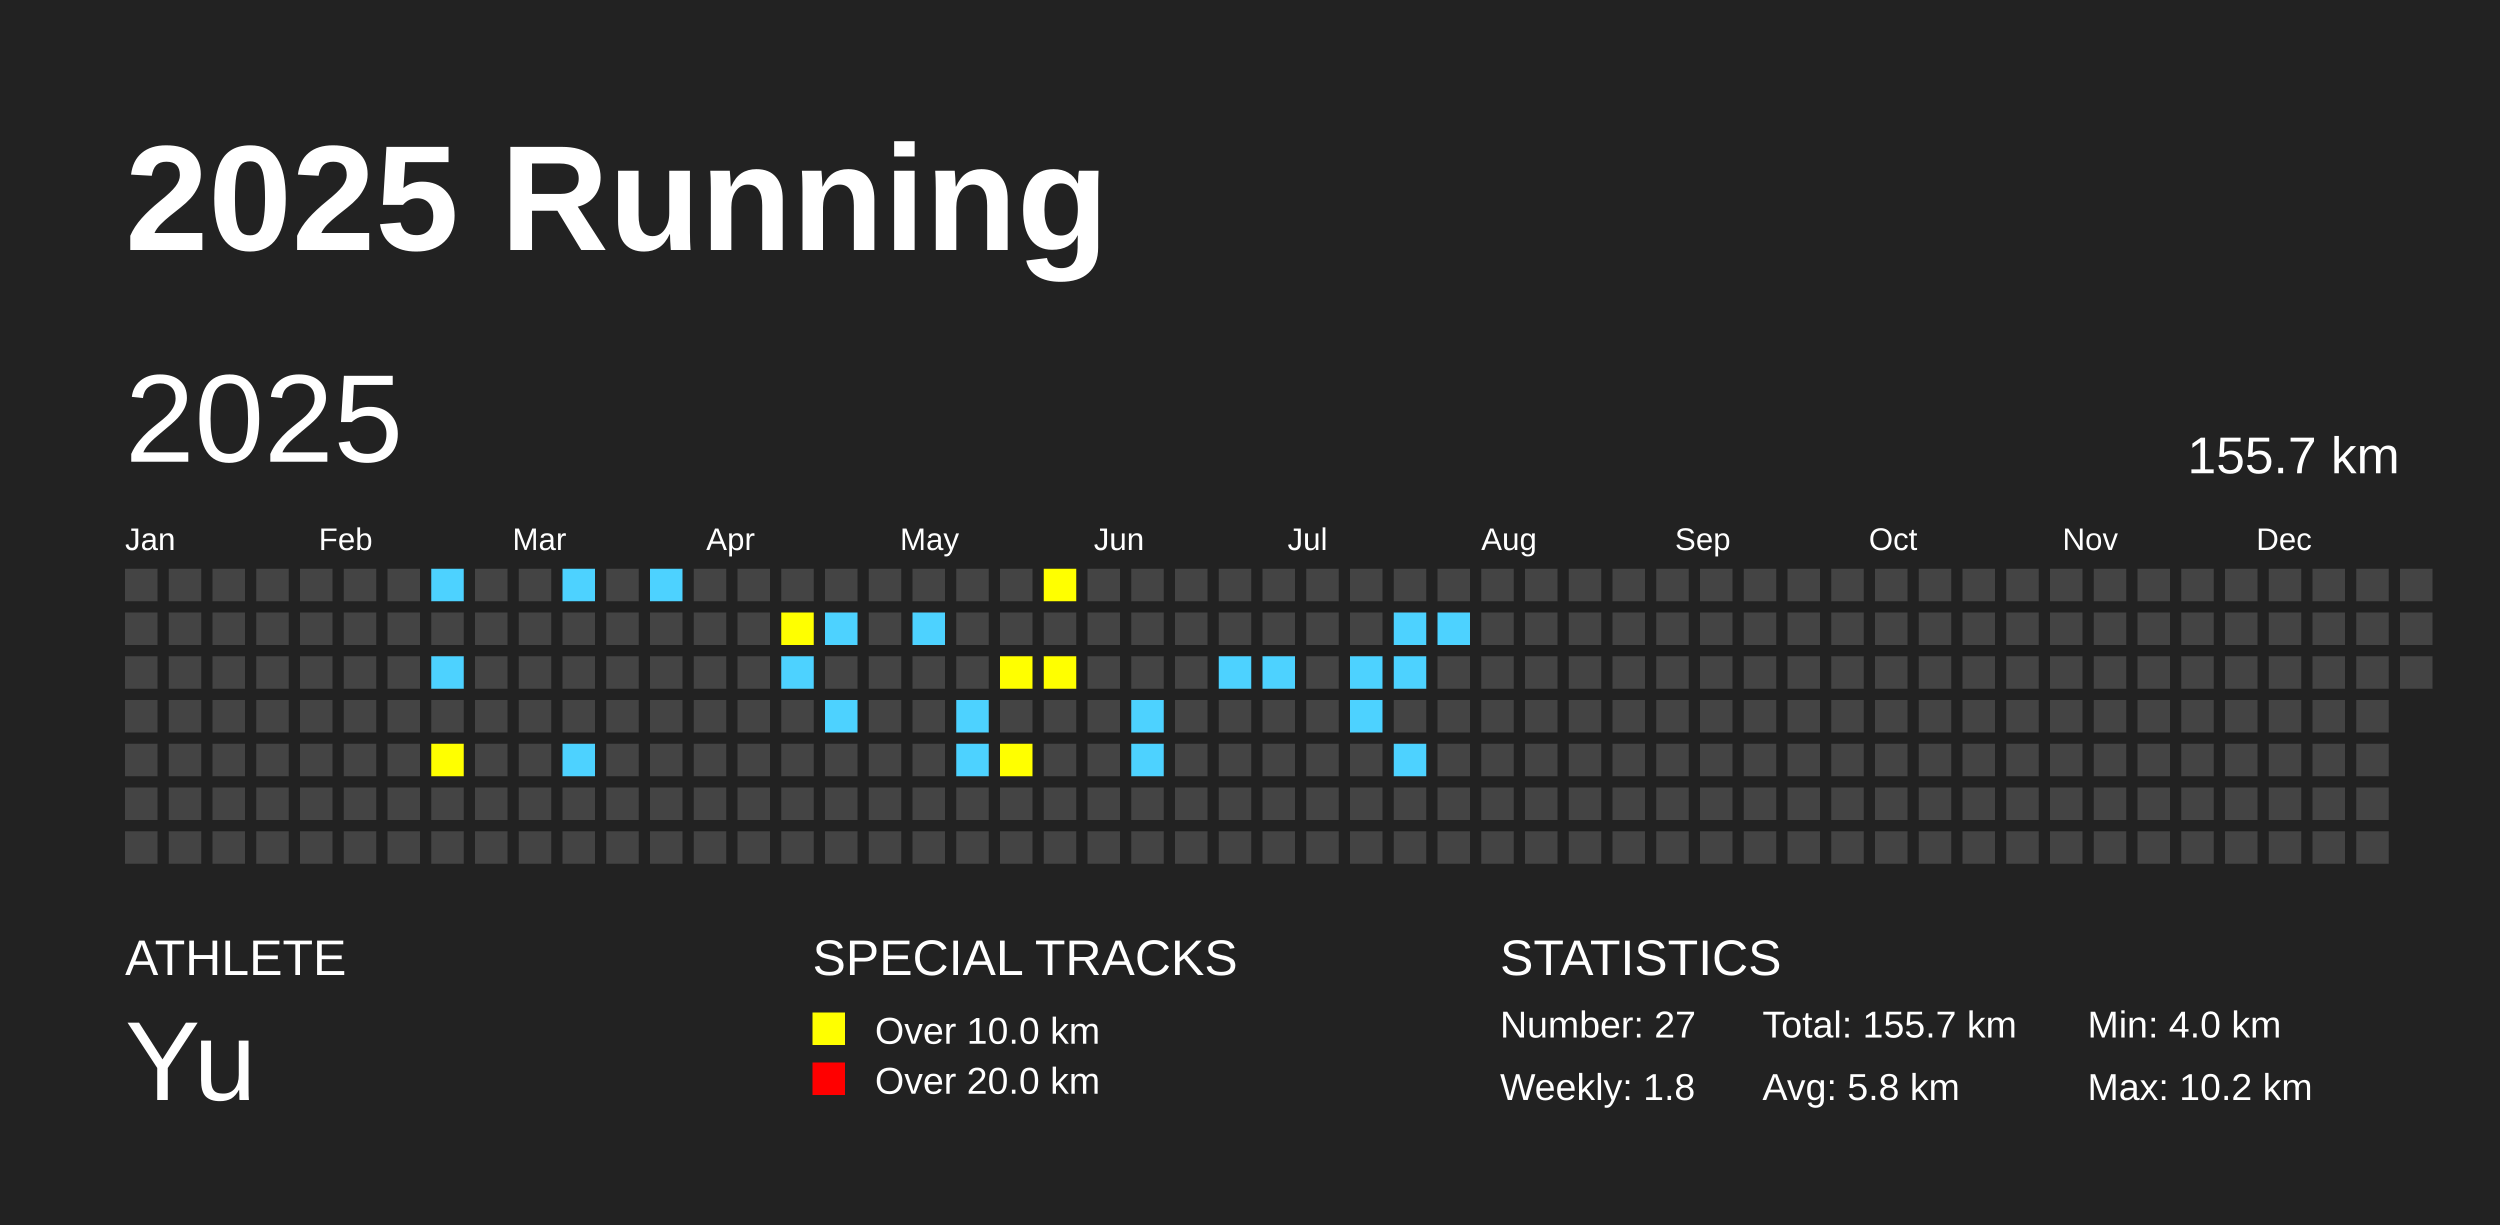
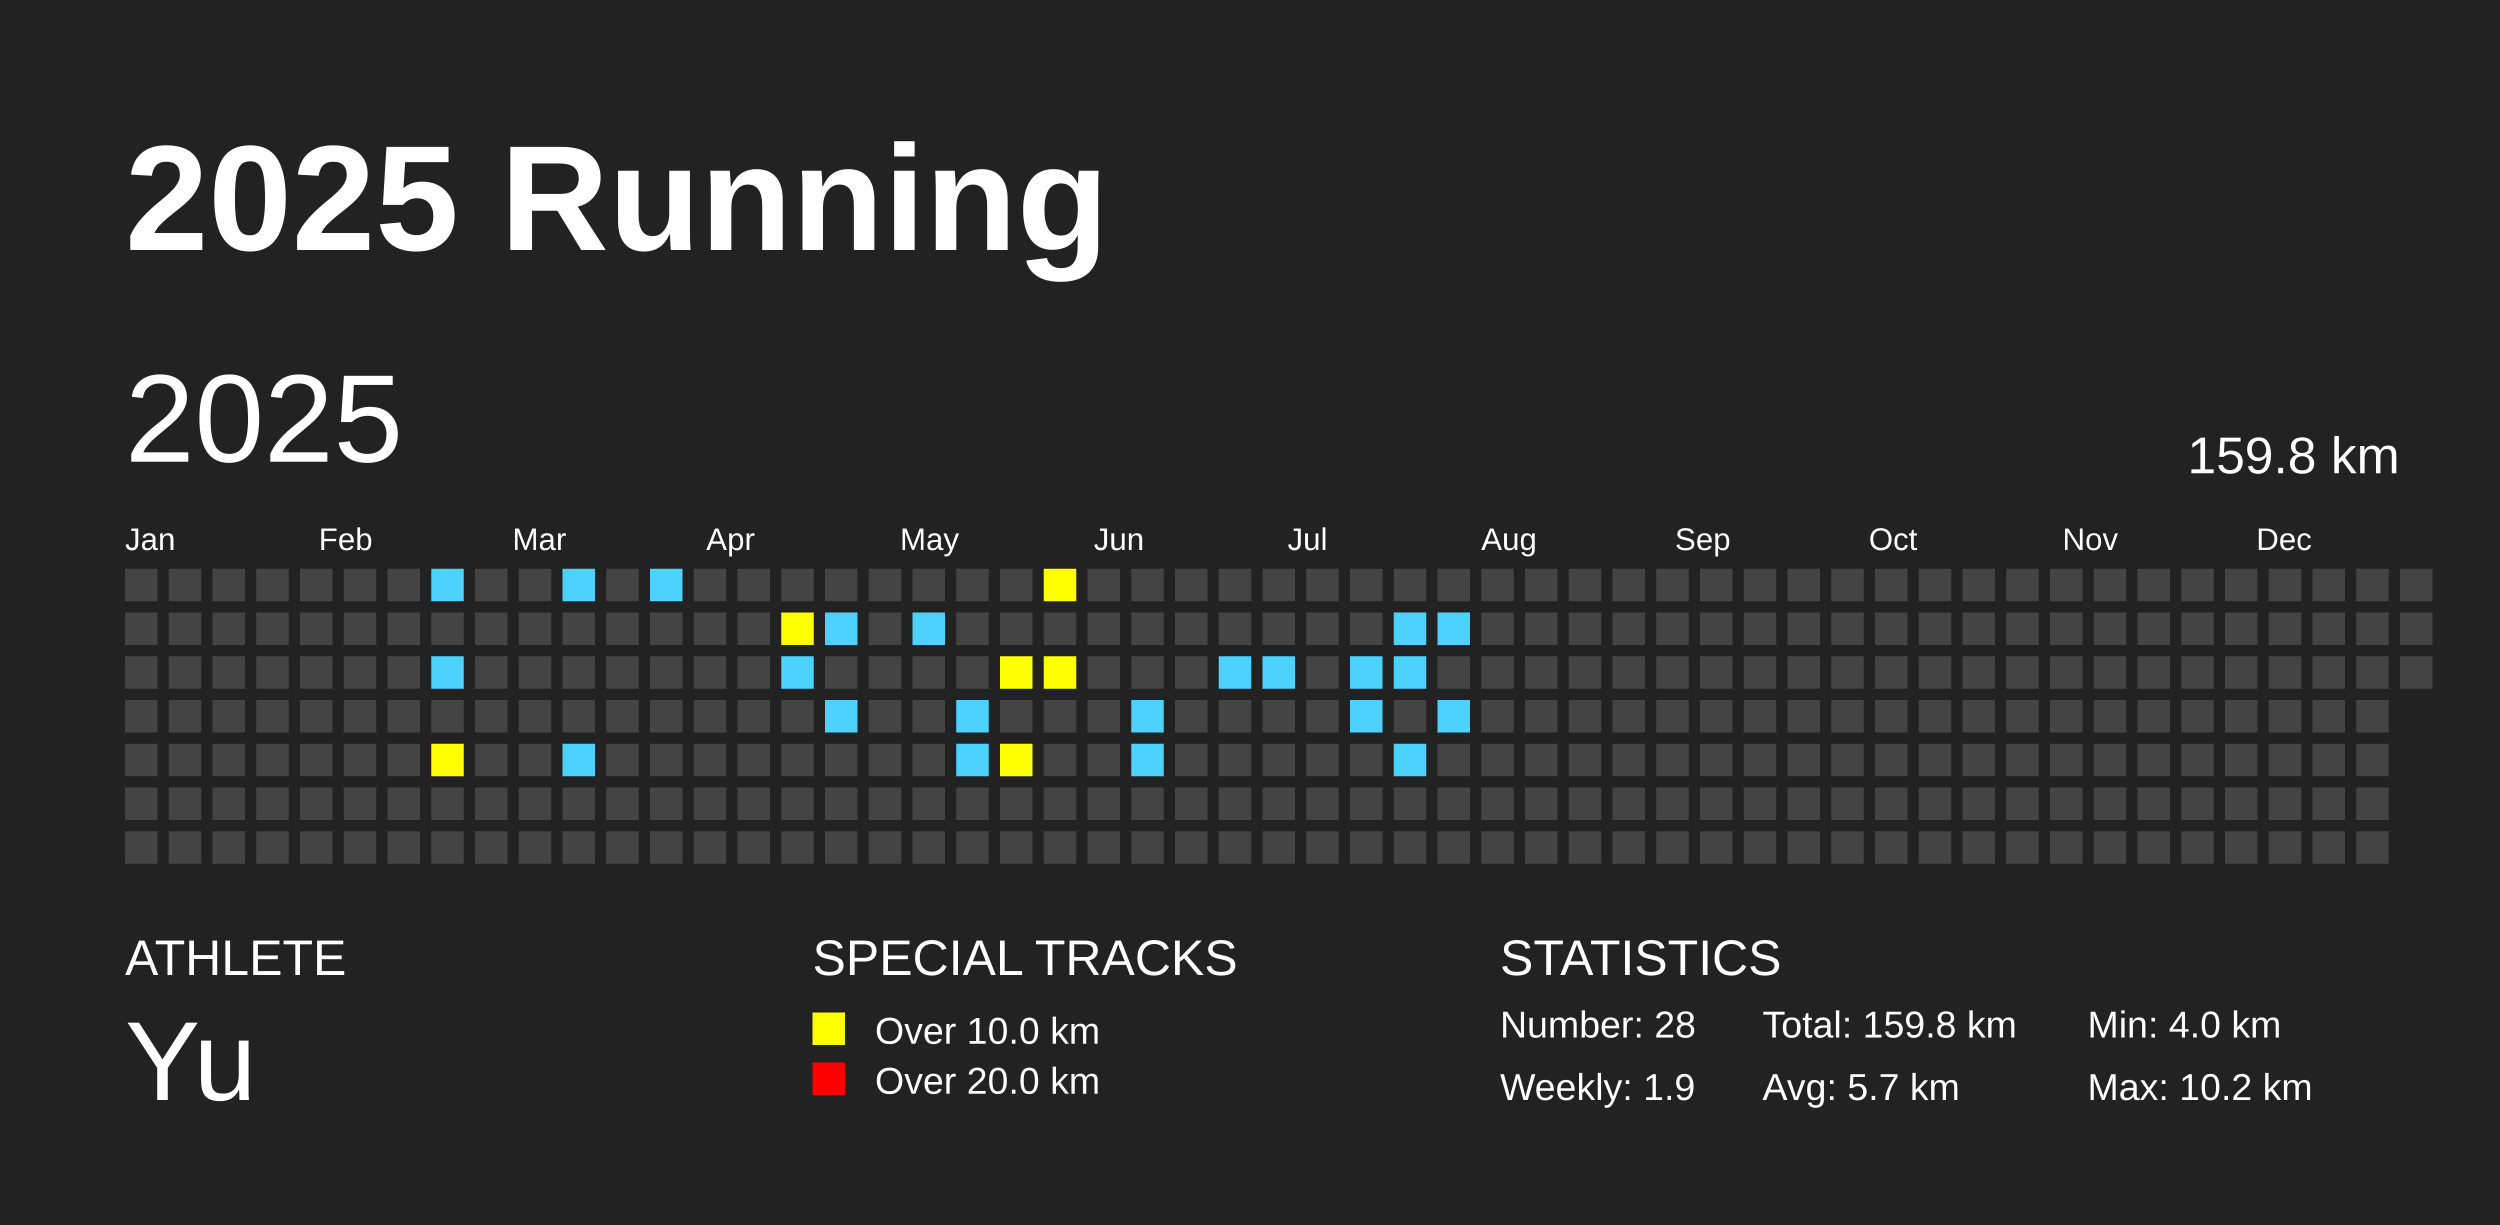
<svg xmlns="http://www.w3.org/2000/svg" baseProfile="full" height="98mm" version="1.1" viewBox="0,0,200,98" width="200mm">
  <defs />
  <rect fill="#222222" height="98" width="200" x="0" y="0" />
  <text fill="#FFFFFF" style="font-size:12px; font-family:Arial; font-weight:bold;" x="10" y="20">2025 Running</text>
  <text fill="#FFFFFF" style="font-size:4px; font-family:Arial" x="10" y="78">ATHLETE</text>
  <text fill="#FFFFFF" style="font-size:9px; font-family:Arial" x="10" y="88">Yu</text>
  <text fill="#FFFFFF" style="font-size:4px; font-family:Arial" x="65" y="78">SPECIAL TRACKS</text>
  <rect fill="yellow" height="2.6" width="2.6" x="65" y="81" />
  <text fill="#FFFFFF" style="font-size:3px; font-family:Arial" x="70" y="83.5">Over 10.0 km</text>
  <rect fill="red" height="2.6" width="2.6" x="65" y="85" />
  <text fill="#FFFFFF" style="font-size:3px; font-family:Arial" x="70" y="87.5">Over 20.0 km</text>
  <text fill="#FFFFFF" style="font-size:4px; font-family:Arial" x="120" y="78">STATISTICS</text>
-   <text fill="#FFFFFF" style="font-size:3px; font-family:Arial" x="120" y="83">Number: 27</text>
-   <text fill="#FFFFFF" style="font-size:3px; font-family:Arial" x="120" y="88">Weekly: 1.8</text>
-   <text fill="#FFFFFF" style="font-size:3px; font-family:Arial" x="141" y="83">Total: 155.7 km</text>
-   <text fill="#FFFFFF" style="font-size:3px; font-family:Arial" x="141" y="88">Avg: 5.8 km</text>
+   <text fill="#FFFFFF" style="font-size:3px; font-family:Arial" x="120" y="83">Number: 28</text>
+   <text fill="#FFFFFF" style="font-size:3px; font-family:Arial" x="120" y="88">Weekly: 1.9</text>
+   <text fill="#FFFFFF" style="font-size:3px; font-family:Arial" x="141" y="83">Total: 159.8 km</text>
+   <text fill="#FFFFFF" style="font-size:3px; font-family:Arial" x="141" y="88">Avg: 5.7 km</text>
  <text fill="#FFFFFF" style="font-size:3px; font-family:Arial" x="167" y="83">Min: 4.0 km</text>
  <text fill="#FFFFFF" style="font-size:3px; font-family:Arial" x="167" y="88">Max: 10.2 km</text>
  <text dominant-baseline="hanging" fill="#FFFFFF" style="font-size:10.0px; font-family:Arial;" x="10" y="30">2025</text>
-   <text dominant-baseline="hanging" fill="#FFFFFF" style="font-size:4.125px; font-family:Arial;" x="175" y="35">155.7 km</text>
+   <text dominant-baseline="hanging" fill="#FFFFFF" style="font-size:4.125px; font-family:Arial;" x="175" y="35">159.8 km</text>
  <text fill="#FFFFFF" style="font-size:2.5px; font-family:Arial" x="10.0" y="44">Jan</text>
  <text fill="#FFFFFF" style="font-size:2.5px; font-family:Arial" x="25.5" y="44">Feb</text>
  <text fill="#FFFFFF" style="font-size:2.5px; font-family:Arial" x="41.0" y="44">Mar</text>
  <text fill="#FFFFFF" style="font-size:2.5px; font-family:Arial" x="56.5" y="44">Apr</text>
  <text fill="#FFFFFF" style="font-size:2.5px; font-family:Arial" x="72.0" y="44">May</text>
  <text fill="#FFFFFF" style="font-size:2.5px; font-family:Arial" x="87.5" y="44">Jun</text>
  <text fill="#FFFFFF" style="font-size:2.5px; font-family:Arial" x="103.0" y="44">Jul</text>
  <text fill="#FFFFFF" style="font-size:2.5px; font-family:Arial" x="118.5" y="44">Aug</text>
  <text fill="#FFFFFF" style="font-size:2.5px; font-family:Arial" x="134.0" y="44">Sep</text>
  <text fill="#FFFFFF" style="font-size:2.5px; font-family:Arial" x="149.5" y="44">Oct</text>
  <text fill="#FFFFFF" style="font-size:2.5px; font-family:Arial" x="165.0" y="44">Nov</text>
  <text fill="#FFFFFF" style="font-size:2.5px; font-family:Arial" x="180.5" y="44">Dec</text>
  <rect fill="#444444" height="2.6" width="2.6" x="10.0" y="45.5" />
  <rect fill="#444444" height="2.6" width="2.6" x="10.0" y="49.0" />
  <rect fill="#444444" height="2.6" width="2.6" x="10.0" y="52.5" />
  <rect fill="#444444" height="2.6" width="2.6" x="10.0" y="56.0" />
  <rect fill="#444444" height="2.6" width="2.6" x="10.0" y="59.5" />
  <rect fill="#444444" height="2.6" width="2.6" x="10.0" y="63.0" />
  <rect fill="#444444" height="2.6" width="2.6" x="10.0" y="66.5" />
  <rect fill="#444444" height="2.6" width="2.6" x="13.5" y="45.5" />
  <rect fill="#444444" height="2.6" width="2.6" x="13.5" y="49.0" />
  <rect fill="#444444" height="2.6" width="2.6" x="13.5" y="52.5" />
  <rect fill="#444444" height="2.6" width="2.6" x="13.5" y="56.0" />
  <rect fill="#444444" height="2.6" width="2.6" x="13.5" y="59.5" />
  <rect fill="#444444" height="2.6" width="2.6" x="13.5" y="63.0" />
  <rect fill="#444444" height="2.6" width="2.6" x="13.5" y="66.5" />
  <rect fill="#444444" height="2.6" width="2.6" x="17.0" y="45.5" />
  <rect fill="#444444" height="2.6" width="2.6" x="17.0" y="49.0" />
  <rect fill="#444444" height="2.6" width="2.6" x="17.0" y="52.5" />
  <rect fill="#444444" height="2.6" width="2.6" x="17.0" y="56.0" />
  <rect fill="#444444" height="2.6" width="2.6" x="17.0" y="59.5" />
  <rect fill="#444444" height="2.6" width="2.6" x="17.0" y="63.0" />
  <rect fill="#444444" height="2.6" width="2.6" x="17.0" y="66.5" />
  <rect fill="#444444" height="2.6" width="2.6" x="20.5" y="45.5" />
  <rect fill="#444444" height="2.6" width="2.6" x="20.5" y="49.0" />
  <rect fill="#444444" height="2.6" width="2.6" x="20.5" y="52.5" />
  <rect fill="#444444" height="2.6" width="2.6" x="20.5" y="56.0" />
  <rect fill="#444444" height="2.6" width="2.6" x="20.5" y="59.5" />
  <rect fill="#444444" height="2.6" width="2.6" x="20.5" y="63.0" />
  <rect fill="#444444" height="2.6" width="2.6" x="20.5" y="66.5" />
  <rect fill="#444444" height="2.6" width="2.6" x="24.0" y="45.5" />
  <rect fill="#444444" height="2.6" width="2.6" x="24.0" y="49.0" />
  <rect fill="#444444" height="2.6" width="2.6" x="24.0" y="52.5" />
  <rect fill="#444444" height="2.6" width="2.6" x="24.0" y="56.0" />
  <rect fill="#444444" height="2.6" width="2.6" x="24.0" y="59.5" />
  <rect fill="#444444" height="2.6" width="2.6" x="24.0" y="63.0" />
  <rect fill="#444444" height="2.6" width="2.6" x="24.0" y="66.5" />
  <rect fill="#444444" height="2.6" width="2.6" x="27.5" y="45.5" />
  <rect fill="#444444" height="2.6" width="2.6" x="27.5" y="49.0" />
  <rect fill="#444444" height="2.6" width="2.6" x="27.5" y="52.5" />
  <rect fill="#444444" height="2.6" width="2.6" x="27.5" y="56.0" />
  <rect fill="#444444" height="2.6" width="2.6" x="27.5" y="59.5" />
  <rect fill="#444444" height="2.6" width="2.6" x="27.5" y="63.0" />
  <rect fill="#444444" height="2.6" width="2.6" x="27.5" y="66.5" />
  <rect fill="#444444" height="2.6" width="2.6" x="31.0" y="45.5" />
  <rect fill="#444444" height="2.6" width="2.6" x="31.0" y="49.0" />
  <rect fill="#444444" height="2.6" width="2.6" x="31.0" y="52.5" />
  <rect fill="#444444" height="2.6" width="2.6" x="31.0" y="56.0" />
  <rect fill="#444444" height="2.6" width="2.6" x="31.0" y="59.5" />
  <rect fill="#444444" height="2.6" width="2.6" x="31.0" y="63.0" />
  <rect fill="#444444" height="2.6" width="2.6" x="31.0" y="66.5" />
  <rect fill="#4DD2FF" height="2.6" width="2.6" x="34.5" y="45.5" />
  <rect fill="#444444" height="2.6" width="2.6" x="34.5" y="49.0" />
  <rect fill="#4DD2FF" height="2.6" width="2.6" x="34.5" y="52.5" />
  <rect fill="#444444" height="2.6" width="2.6" x="34.5" y="56.0" />
  <rect fill="yellow" height="2.6" width="2.6" x="34.5" y="59.5" />
  <rect fill="#444444" height="2.6" width="2.6" x="34.5" y="63.0" />
  <rect fill="#444444" height="2.6" width="2.6" x="34.5" y="66.5" />
  <rect fill="#444444" height="2.6" width="2.6" x="38.0" y="45.5" />
  <rect fill="#444444" height="2.6" width="2.6" x="38.0" y="49.0" />
  <rect fill="#444444" height="2.6" width="2.6" x="38.0" y="52.5" />
  <rect fill="#444444" height="2.6" width="2.6" x="38.0" y="56.0" />
  <rect fill="#444444" height="2.6" width="2.6" x="38.0" y="59.5" />
  <rect fill="#444444" height="2.6" width="2.6" x="38.0" y="63.0" />
  <rect fill="#444444" height="2.6" width="2.6" x="38.0" y="66.5" />
  <rect fill="#444444" height="2.6" width="2.6" x="41.5" y="45.5" />
  <rect fill="#444444" height="2.6" width="2.6" x="41.5" y="49.0" />
  <rect fill="#444444" height="2.6" width="2.6" x="41.5" y="52.5" />
  <rect fill="#444444" height="2.6" width="2.6" x="41.5" y="56.0" />
  <rect fill="#444444" height="2.6" width="2.6" x="41.5" y="59.5" />
  <rect fill="#444444" height="2.6" width="2.6" x="41.5" y="63.0" />
  <rect fill="#444444" height="2.6" width="2.6" x="41.5" y="66.5" />
  <rect fill="#4DD2FF" height="2.6" width="2.6" x="45.0" y="45.5" />
  <rect fill="#444444" height="2.6" width="2.6" x="45.0" y="49.0" />
  <rect fill="#444444" height="2.6" width="2.6" x="45.0" y="52.5" />
  <rect fill="#444444" height="2.6" width="2.6" x="45.0" y="56.0" />
  <rect fill="#4DD2FF" height="2.6" width="2.6" x="45.0" y="59.5" />
  <rect fill="#444444" height="2.6" width="2.6" x="45.0" y="63.0" />
  <rect fill="#444444" height="2.6" width="2.6" x="45.0" y="66.5" />
  <rect fill="#444444" height="2.6" width="2.6" x="48.5" y="45.5" />
  <rect fill="#444444" height="2.6" width="2.6" x="48.5" y="49.0" />
  <rect fill="#444444" height="2.6" width="2.6" x="48.5" y="52.5" />
  <rect fill="#444444" height="2.6" width="2.6" x="48.5" y="56.0" />
  <rect fill="#444444" height="2.6" width="2.6" x="48.5" y="59.5" />
  <rect fill="#444444" height="2.6" width="2.6" x="48.5" y="63.0" />
  <rect fill="#444444" height="2.6" width="2.6" x="48.5" y="66.5" />
  <rect fill="#4DD2FF" height="2.6" width="2.6" x="52.0" y="45.5" />
  <rect fill="#444444" height="2.6" width="2.6" x="52.0" y="49.0" />
  <rect fill="#444444" height="2.6" width="2.6" x="52.0" y="52.5" />
  <rect fill="#444444" height="2.6" width="2.6" x="52.0" y="56.0" />
  <rect fill="#444444" height="2.6" width="2.6" x="52.0" y="59.5" />
  <rect fill="#444444" height="2.6" width="2.6" x="52.0" y="63.0" />
  <rect fill="#444444" height="2.6" width="2.6" x="52.0" y="66.5" />
  <rect fill="#444444" height="2.6" width="2.6" x="55.5" y="45.5" />
  <rect fill="#444444" height="2.6" width="2.6" x="55.5" y="49.0" />
  <rect fill="#444444" height="2.6" width="2.6" x="55.5" y="52.5" />
  <rect fill="#444444" height="2.6" width="2.6" x="55.5" y="56.0" />
  <rect fill="#444444" height="2.6" width="2.6" x="55.5" y="59.5" />
  <rect fill="#444444" height="2.6" width="2.6" x="55.5" y="63.0" />
  <rect fill="#444444" height="2.6" width="2.6" x="55.5" y="66.5" />
  <rect fill="#444444" height="2.6" width="2.6" x="59.0" y="45.5" />
  <rect fill="#444444" height="2.6" width="2.6" x="59.0" y="49.0" />
  <rect fill="#444444" height="2.6" width="2.6" x="59.0" y="52.5" />
  <rect fill="#444444" height="2.6" width="2.6" x="59.0" y="56.0" />
  <rect fill="#444444" height="2.6" width="2.6" x="59.0" y="59.5" />
  <rect fill="#444444" height="2.6" width="2.6" x="59.0" y="63.0" />
  <rect fill="#444444" height="2.6" width="2.6" x="59.0" y="66.5" />
  <rect fill="#444444" height="2.6" width="2.6" x="62.5" y="45.5" />
  <rect fill="yellow" height="2.6" width="2.6" x="62.5" y="49.0" />
  <rect fill="#4DD2FF" height="2.6" width="2.6" x="62.5" y="52.5" />
  <rect fill="#444444" height="2.6" width="2.6" x="62.5" y="56.0" />
  <rect fill="#444444" height="2.6" width="2.6" x="62.5" y="59.5" />
  <rect fill="#444444" height="2.6" width="2.6" x="62.5" y="63.0" />
  <rect fill="#444444" height="2.6" width="2.6" x="62.5" y="66.5" />
  <rect fill="#444444" height="2.6" width="2.6" x="66.0" y="45.5" />
  <rect fill="#4DD2FF" height="2.6" width="2.6" x="66.0" y="49.0" />
  <rect fill="#444444" height="2.6" width="2.6" x="66.0" y="52.5" />
  <rect fill="#4DD2FF" height="2.6" width="2.6" x="66.0" y="56.0" />
  <rect fill="#444444" height="2.6" width="2.6" x="66.0" y="59.5" />
  <rect fill="#444444" height="2.6" width="2.6" x="66.0" y="63.0" />
  <rect fill="#444444" height="2.6" width="2.6" x="66.0" y="66.5" />
  <rect fill="#444444" height="2.6" width="2.6" x="69.5" y="45.5" />
  <rect fill="#444444" height="2.6" width="2.6" x="69.5" y="49.0" />
  <rect fill="#444444" height="2.6" width="2.6" x="69.5" y="52.5" />
  <rect fill="#444444" height="2.6" width="2.6" x="69.5" y="56.0" />
  <rect fill="#444444" height="2.6" width="2.6" x="69.5" y="59.5" />
  <rect fill="#444444" height="2.6" width="2.6" x="69.5" y="63.0" />
  <rect fill="#444444" height="2.6" width="2.6" x="69.5" y="66.5" />
  <rect fill="#444444" height="2.6" width="2.6" x="73.0" y="45.5" />
  <rect fill="#4DD2FF" height="2.6" width="2.6" x="73.0" y="49.0" />
  <rect fill="#444444" height="2.6" width="2.6" x="73.0" y="52.5" />
  <rect fill="#444444" height="2.6" width="2.6" x="73.0" y="56.0" />
  <rect fill="#444444" height="2.6" width="2.6" x="73.0" y="59.5" />
  <rect fill="#444444" height="2.6" width="2.6" x="73.0" y="63.0" />
  <rect fill="#444444" height="2.6" width="2.6" x="73.0" y="66.5" />
  <rect fill="#444444" height="2.6" width="2.6" x="76.5" y="45.5" />
  <rect fill="#444444" height="2.6" width="2.6" x="76.5" y="49.0" />
  <rect fill="#444444" height="2.6" width="2.6" x="76.5" y="52.5" />
  <rect fill="#4DD2FF" height="2.6" width="2.6" x="76.5" y="56.0" />
  <rect fill="#4DD2FF" height="2.6" width="2.6" x="76.5" y="59.5" />
  <rect fill="#444444" height="2.6" width="2.6" x="76.5" y="63.0" />
  <rect fill="#444444" height="2.6" width="2.6" x="76.5" y="66.5" />
  <rect fill="#444444" height="2.6" width="2.6" x="80.0" y="45.5" />
  <rect fill="#444444" height="2.6" width="2.6" x="80.0" y="49.0" />
  <rect fill="yellow" height="2.6" width="2.6" x="80.0" y="52.5" />
  <rect fill="#444444" height="2.6" width="2.6" x="80.0" y="56.0" />
  <rect fill="yellow" height="2.6" width="2.6" x="80.0" y="59.5" />
  <rect fill="#444444" height="2.6" width="2.6" x="80.0" y="63.0" />
  <rect fill="#444444" height="2.6" width="2.6" x="80.0" y="66.5" />
  <rect fill="yellow" height="2.6" width="2.6" x="83.5" y="45.5" />
  <rect fill="#444444" height="2.6" width="2.6" x="83.5" y="49.0" />
  <rect fill="yellow" height="2.6" width="2.6" x="83.5" y="52.5" />
  <rect fill="#444444" height="2.6" width="2.6" x="83.5" y="56.0" />
  <rect fill="#444444" height="2.6" width="2.6" x="83.5" y="59.5" />
  <rect fill="#444444" height="2.6" width="2.6" x="83.5" y="63.0" />
  <rect fill="#444444" height="2.6" width="2.6" x="83.5" y="66.5" />
  <rect fill="#444444" height="2.6" width="2.6" x="87.0" y="45.5" />
  <rect fill="#444444" height="2.6" width="2.6" x="87.0" y="49.0" />
  <rect fill="#444444" height="2.6" width="2.6" x="87.0" y="52.5" />
  <rect fill="#444444" height="2.6" width="2.6" x="87.0" y="56.0" />
  <rect fill="#444444" height="2.6" width="2.6" x="87.0" y="59.5" />
  <rect fill="#444444" height="2.6" width="2.6" x="87.0" y="63.0" />
  <rect fill="#444444" height="2.6" width="2.6" x="87.0" y="66.5" />
  <rect fill="#444444" height="2.6" width="2.6" x="90.5" y="45.5" />
  <rect fill="#444444" height="2.6" width="2.6" x="90.5" y="49.0" />
  <rect fill="#444444" height="2.6" width="2.6" x="90.5" y="52.5" />
  <rect fill="#4DD2FF" height="2.6" width="2.6" x="90.5" y="56.0" />
  <rect fill="#4DD2FF" height="2.6" width="2.6" x="90.5" y="59.5" />
  <rect fill="#444444" height="2.6" width="2.6" x="90.5" y="63.0" />
  <rect fill="#444444" height="2.6" width="2.6" x="90.5" y="66.5" />
  <rect fill="#444444" height="2.6" width="2.6" x="94.0" y="45.5" />
  <rect fill="#444444" height="2.6" width="2.6" x="94.0" y="49.0" />
  <rect fill="#444444" height="2.6" width="2.6" x="94.0" y="52.5" />
  <rect fill="#444444" height="2.6" width="2.6" x="94.0" y="56.0" />
  <rect fill="#444444" height="2.6" width="2.6" x="94.0" y="59.5" />
  <rect fill="#444444" height="2.6" width="2.6" x="94.0" y="63.0" />
  <rect fill="#444444" height="2.6" width="2.6" x="94.0" y="66.5" />
  <rect fill="#444444" height="2.6" width="2.6" x="97.5" y="45.5" />
  <rect fill="#444444" height="2.6" width="2.6" x="97.5" y="49.0" />
  <rect fill="#4DD2FF" height="2.6" width="2.6" x="97.5" y="52.5" />
  <rect fill="#444444" height="2.6" width="2.6" x="97.5" y="56.0" />
  <rect fill="#444444" height="2.6" width="2.6" x="97.5" y="59.5" />
  <rect fill="#444444" height="2.6" width="2.6" x="97.5" y="63.0" />
  <rect fill="#444444" height="2.6" width="2.6" x="97.5" y="66.5" />
  <rect fill="#444444" height="2.6" width="2.6" x="101.0" y="45.5" />
  <rect fill="#444444" height="2.6" width="2.6" x="101.0" y="49.0" />
  <rect fill="#4DD2FF" height="2.6" width="2.6" x="101.0" y="52.5" />
  <rect fill="#444444" height="2.6" width="2.6" x="101.0" y="56.0" />
  <rect fill="#444444" height="2.6" width="2.6" x="101.0" y="59.5" />
  <rect fill="#444444" height="2.6" width="2.6" x="101.0" y="63.0" />
  <rect fill="#444444" height="2.6" width="2.6" x="101.0" y="66.5" />
  <rect fill="#444444" height="2.6" width="2.6" x="104.5" y="45.5" />
  <rect fill="#444444" height="2.6" width="2.6" x="104.5" y="49.0" />
  <rect fill="#444444" height="2.6" width="2.6" x="104.5" y="52.5" />
  <rect fill="#444444" height="2.6" width="2.6" x="104.5" y="56.0" />
  <rect fill="#444444" height="2.6" width="2.6" x="104.5" y="59.5" />
  <rect fill="#444444" height="2.6" width="2.6" x="104.5" y="63.0" />
  <rect fill="#444444" height="2.6" width="2.6" x="104.5" y="66.5" />
  <rect fill="#444444" height="2.6" width="2.6" x="108.0" y="45.5" />
  <rect fill="#444444" height="2.6" width="2.6" x="108.0" y="49.0" />
  <rect fill="#4DD2FF" height="2.6" width="2.6" x="108.0" y="52.5" />
  <rect fill="#4DD2FF" height="2.6" width="2.6" x="108.0" y="56.0" />
  <rect fill="#444444" height="2.6" width="2.6" x="108.0" y="59.5" />
  <rect fill="#444444" height="2.6" width="2.6" x="108.0" y="63.0" />
  <rect fill="#444444" height="2.6" width="2.6" x="108.0" y="66.5" />
  <rect fill="#444444" height="2.6" width="2.6" x="111.5" y="45.5" />
  <rect fill="#4DD2FF" height="2.6" width="2.6" x="111.5" y="49.0" />
  <rect fill="#4DD2FF" height="2.6" width="2.6" x="111.5" y="52.5" />
  <rect fill="#444444" height="2.6" width="2.6" x="111.5" y="56.0" />
  <rect fill="#4DD2FF" height="2.6" width="2.6" x="111.5" y="59.5" />
  <rect fill="#444444" height="2.6" width="2.6" x="111.5" y="63.0" />
  <rect fill="#444444" height="2.6" width="2.6" x="111.5" y="66.5" />
  <rect fill="#444444" height="2.6" width="2.6" x="115.0" y="45.5" />
  <rect fill="#4DD2FF" height="2.6" width="2.6" x="115.0" y="49.0" />
  <rect fill="#444444" height="2.6" width="2.6" x="115.0" y="52.5" />
-   <rect fill="#444444" height="2.6" width="2.6" x="115.0" y="56.0" />
+   <rect fill="#4DD2FF" height="2.6" width="2.6" x="115.0" y="56.0" />
  <rect fill="#444444" height="2.6" width="2.6" x="115.0" y="59.5" />
  <rect fill="#444444" height="2.6" width="2.6" x="115.0" y="63.0" />
  <rect fill="#444444" height="2.6" width="2.6" x="115.0" y="66.5" />
  <rect fill="#444444" height="2.6" width="2.6" x="118.5" y="45.5" />
  <rect fill="#444444" height="2.6" width="2.6" x="118.5" y="49.0" />
  <rect fill="#444444" height="2.6" width="2.6" x="118.5" y="52.5" />
  <rect fill="#444444" height="2.6" width="2.6" x="118.5" y="56.0" />
  <rect fill="#444444" height="2.6" width="2.6" x="118.5" y="59.5" />
  <rect fill="#444444" height="2.6" width="2.6" x="118.5" y="63.0" />
  <rect fill="#444444" height="2.6" width="2.6" x="118.5" y="66.5" />
  <rect fill="#444444" height="2.6" width="2.6" x="122.0" y="45.5" />
  <rect fill="#444444" height="2.6" width="2.6" x="122.0" y="49.0" />
  <rect fill="#444444" height="2.6" width="2.6" x="122.0" y="52.5" />
  <rect fill="#444444" height="2.6" width="2.6" x="122.0" y="56.0" />
  <rect fill="#444444" height="2.6" width="2.6" x="122.0" y="59.5" />
  <rect fill="#444444" height="2.6" width="2.6" x="122.0" y="63.0" />
  <rect fill="#444444" height="2.6" width="2.6" x="122.0" y="66.5" />
  <rect fill="#444444" height="2.6" width="2.6" x="125.5" y="45.5" />
  <rect fill="#444444" height="2.6" width="2.6" x="125.5" y="49.0" />
  <rect fill="#444444" height="2.6" width="2.6" x="125.5" y="52.5" />
  <rect fill="#444444" height="2.6" width="2.6" x="125.5" y="56.0" />
  <rect fill="#444444" height="2.6" width="2.6" x="125.5" y="59.5" />
  <rect fill="#444444" height="2.6" width="2.6" x="125.5" y="63.0" />
  <rect fill="#444444" height="2.6" width="2.6" x="125.5" y="66.5" />
  <rect fill="#444444" height="2.6" width="2.6" x="129.0" y="45.5" />
  <rect fill="#444444" height="2.6" width="2.6" x="129.0" y="49.0" />
  <rect fill="#444444" height="2.6" width="2.6" x="129.0" y="52.5" />
  <rect fill="#444444" height="2.6" width="2.6" x="129.0" y="56.0" />
  <rect fill="#444444" height="2.6" width="2.6" x="129.0" y="59.5" />
  <rect fill="#444444" height="2.6" width="2.6" x="129.0" y="63.0" />
  <rect fill="#444444" height="2.6" width="2.6" x="129.0" y="66.5" />
  <rect fill="#444444" height="2.6" width="2.6" x="132.5" y="45.5" />
  <rect fill="#444444" height="2.6" width="2.6" x="132.5" y="49.0" />
  <rect fill="#444444" height="2.6" width="2.6" x="132.5" y="52.5" />
  <rect fill="#444444" height="2.6" width="2.6" x="132.5" y="56.0" />
  <rect fill="#444444" height="2.6" width="2.6" x="132.5" y="59.5" />
  <rect fill="#444444" height="2.6" width="2.6" x="132.5" y="63.0" />
  <rect fill="#444444" height="2.6" width="2.6" x="132.5" y="66.5" />
  <rect fill="#444444" height="2.6" width="2.6" x="136.0" y="45.5" />
  <rect fill="#444444" height="2.6" width="2.6" x="136.0" y="49.0" />
  <rect fill="#444444" height="2.6" width="2.6" x="136.0" y="52.5" />
  <rect fill="#444444" height="2.6" width="2.6" x="136.0" y="56.0" />
  <rect fill="#444444" height="2.6" width="2.6" x="136.0" y="59.5" />
  <rect fill="#444444" height="2.6" width="2.6" x="136.0" y="63.0" />
  <rect fill="#444444" height="2.6" width="2.6" x="136.0" y="66.5" />
  <rect fill="#444444" height="2.6" width="2.6" x="139.5" y="45.5" />
  <rect fill="#444444" height="2.6" width="2.6" x="139.5" y="49.0" />
  <rect fill="#444444" height="2.6" width="2.6" x="139.5" y="52.5" />
  <rect fill="#444444" height="2.6" width="2.6" x="139.5" y="56.0" />
  <rect fill="#444444" height="2.6" width="2.6" x="139.5" y="59.5" />
  <rect fill="#444444" height="2.6" width="2.6" x="139.5" y="63.0" />
  <rect fill="#444444" height="2.6" width="2.6" x="139.5" y="66.5" />
  <rect fill="#444444" height="2.6" width="2.6" x="143.0" y="45.5" />
  <rect fill="#444444" height="2.6" width="2.6" x="143.0" y="49.0" />
  <rect fill="#444444" height="2.6" width="2.6" x="143.0" y="52.5" />
  <rect fill="#444444" height="2.6" width="2.6" x="143.0" y="56.0" />
  <rect fill="#444444" height="2.6" width="2.6" x="143.0" y="59.5" />
  <rect fill="#444444" height="2.6" width="2.6" x="143.0" y="63.0" />
  <rect fill="#444444" height="2.6" width="2.6" x="143.0" y="66.5" />
  <rect fill="#444444" height="2.6" width="2.6" x="146.5" y="45.5" />
  <rect fill="#444444" height="2.6" width="2.6" x="146.5" y="49.0" />
  <rect fill="#444444" height="2.6" width="2.6" x="146.5" y="52.5" />
  <rect fill="#444444" height="2.6" width="2.6" x="146.5" y="56.0" />
  <rect fill="#444444" height="2.6" width="2.6" x="146.5" y="59.5" />
  <rect fill="#444444" height="2.6" width="2.6" x="146.5" y="63.0" />
  <rect fill="#444444" height="2.6" width="2.6" x="146.5" y="66.5" />
  <rect fill="#444444" height="2.6" width="2.6" x="150.0" y="45.5" />
  <rect fill="#444444" height="2.6" width="2.6" x="150.0" y="49.0" />
  <rect fill="#444444" height="2.6" width="2.6" x="150.0" y="52.5" />
  <rect fill="#444444" height="2.6" width="2.6" x="150.0" y="56.0" />
  <rect fill="#444444" height="2.6" width="2.6" x="150.0" y="59.5" />
  <rect fill="#444444" height="2.6" width="2.6" x="150.0" y="63.0" />
  <rect fill="#444444" height="2.6" width="2.6" x="150.0" y="66.5" />
  <rect fill="#444444" height="2.6" width="2.6" x="153.5" y="45.5" />
  <rect fill="#444444" height="2.6" width="2.6" x="153.5" y="49.0" />
  <rect fill="#444444" height="2.6" width="2.6" x="153.5" y="52.5" />
  <rect fill="#444444" height="2.6" width="2.6" x="153.5" y="56.0" />
  <rect fill="#444444" height="2.6" width="2.6" x="153.5" y="59.5" />
  <rect fill="#444444" height="2.6" width="2.6" x="153.5" y="63.0" />
  <rect fill="#444444" height="2.6" width="2.6" x="153.5" y="66.5" />
  <rect fill="#444444" height="2.6" width="2.6" x="157.0" y="45.5" />
  <rect fill="#444444" height="2.6" width="2.6" x="157.0" y="49.0" />
  <rect fill="#444444" height="2.6" width="2.6" x="157.0" y="52.5" />
  <rect fill="#444444" height="2.6" width="2.6" x="157.0" y="56.0" />
  <rect fill="#444444" height="2.6" width="2.6" x="157.0" y="59.5" />
  <rect fill="#444444" height="2.6" width="2.6" x="157.0" y="63.0" />
  <rect fill="#444444" height="2.6" width="2.6" x="157.0" y="66.5" />
  <rect fill="#444444" height="2.6" width="2.6" x="160.5" y="45.5" />
  <rect fill="#444444" height="2.6" width="2.6" x="160.5" y="49.0" />
  <rect fill="#444444" height="2.6" width="2.6" x="160.5" y="52.5" />
  <rect fill="#444444" height="2.6" width="2.6" x="160.5" y="56.0" />
  <rect fill="#444444" height="2.6" width="2.6" x="160.5" y="59.5" />
  <rect fill="#444444" height="2.6" width="2.6" x="160.5" y="63.0" />
  <rect fill="#444444" height="2.6" width="2.6" x="160.5" y="66.5" />
  <rect fill="#444444" height="2.6" width="2.6" x="164.0" y="45.5" />
  <rect fill="#444444" height="2.6" width="2.6" x="164.0" y="49.0" />
  <rect fill="#444444" height="2.6" width="2.6" x="164.0" y="52.5" />
  <rect fill="#444444" height="2.6" width="2.6" x="164.0" y="56.0" />
  <rect fill="#444444" height="2.6" width="2.6" x="164.0" y="59.5" />
  <rect fill="#444444" height="2.6" width="2.6" x="164.0" y="63.0" />
  <rect fill="#444444" height="2.6" width="2.6" x="164.0" y="66.5" />
  <rect fill="#444444" height="2.6" width="2.6" x="167.5" y="45.5" />
  <rect fill="#444444" height="2.6" width="2.6" x="167.5" y="49.0" />
  <rect fill="#444444" height="2.6" width="2.6" x="167.5" y="52.5" />
  <rect fill="#444444" height="2.6" width="2.6" x="167.5" y="56.0" />
  <rect fill="#444444" height="2.6" width="2.6" x="167.5" y="59.5" />
  <rect fill="#444444" height="2.6" width="2.6" x="167.5" y="63.0" />
  <rect fill="#444444" height="2.6" width="2.6" x="167.5" y="66.5" />
  <rect fill="#444444" height="2.6" width="2.6" x="171.0" y="45.5" />
  <rect fill="#444444" height="2.6" width="2.6" x="171.0" y="49.0" />
  <rect fill="#444444" height="2.6" width="2.6" x="171.0" y="52.5" />
  <rect fill="#444444" height="2.6" width="2.6" x="171.0" y="56.0" />
  <rect fill="#444444" height="2.6" width="2.6" x="171.0" y="59.5" />
  <rect fill="#444444" height="2.6" width="2.6" x="171.0" y="63.0" />
  <rect fill="#444444" height="2.6" width="2.6" x="171.0" y="66.5" />
  <rect fill="#444444" height="2.6" width="2.6" x="174.5" y="45.5" />
  <rect fill="#444444" height="2.6" width="2.6" x="174.5" y="49.0" />
  <rect fill="#444444" height="2.6" width="2.6" x="174.5" y="52.5" />
  <rect fill="#444444" height="2.6" width="2.6" x="174.5" y="56.0" />
  <rect fill="#444444" height="2.6" width="2.6" x="174.5" y="59.5" />
  <rect fill="#444444" height="2.6" width="2.6" x="174.5" y="63.0" />
  <rect fill="#444444" height="2.6" width="2.6" x="174.5" y="66.5" />
  <rect fill="#444444" height="2.6" width="2.6" x="178.0" y="45.5" />
  <rect fill="#444444" height="2.6" width="2.6" x="178.0" y="49.0" />
  <rect fill="#444444" height="2.6" width="2.6" x="178.0" y="52.5" />
  <rect fill="#444444" height="2.6" width="2.6" x="178.0" y="56.0" />
  <rect fill="#444444" height="2.6" width="2.6" x="178.0" y="59.5" />
  <rect fill="#444444" height="2.6" width="2.6" x="178.0" y="63.0" />
  <rect fill="#444444" height="2.6" width="2.6" x="178.0" y="66.5" />
  <rect fill="#444444" height="2.6" width="2.6" x="181.5" y="45.5" />
  <rect fill="#444444" height="2.6" width="2.6" x="181.5" y="49.0" />
  <rect fill="#444444" height="2.6" width="2.6" x="181.5" y="52.5" />
  <rect fill="#444444" height="2.6" width="2.6" x="181.5" y="56.0" />
  <rect fill="#444444" height="2.6" width="2.6" x="181.5" y="59.5" />
  <rect fill="#444444" height="2.6" width="2.6" x="181.5" y="63.0" />
  <rect fill="#444444" height="2.6" width="2.6" x="181.5" y="66.5" />
  <rect fill="#444444" height="2.6" width="2.6" x="185.0" y="45.5" />
  <rect fill="#444444" height="2.6" width="2.6" x="185.0" y="49.0" />
  <rect fill="#444444" height="2.6" width="2.6" x="185.0" y="52.5" />
  <rect fill="#444444" height="2.6" width="2.6" x="185.0" y="56.0" />
  <rect fill="#444444" height="2.6" width="2.6" x="185.0" y="59.5" />
  <rect fill="#444444" height="2.6" width="2.6" x="185.0" y="63.0" />
  <rect fill="#444444" height="2.6" width="2.6" x="185.0" y="66.5" />
  <rect fill="#444444" height="2.6" width="2.6" x="188.5" y="45.5" />
  <rect fill="#444444" height="2.6" width="2.6" x="188.5" y="49.0" />
  <rect fill="#444444" height="2.6" width="2.6" x="188.5" y="52.5" />
  <rect fill="#444444" height="2.6" width="2.6" x="188.5" y="56.0" />
  <rect fill="#444444" height="2.6" width="2.6" x="188.5" y="59.5" />
  <rect fill="#444444" height="2.6" width="2.6" x="188.5" y="63.0" />
  <rect fill="#444444" height="2.6" width="2.6" x="188.5" y="66.5" />
  <rect fill="#444444" height="2.6" width="2.6" x="192.0" y="45.5" />
  <rect fill="#444444" height="2.6" width="2.6" x="192.0" y="49.0" />
  <rect fill="#444444" height="2.6" width="2.6" x="192.0" y="52.5" />
</svg>
